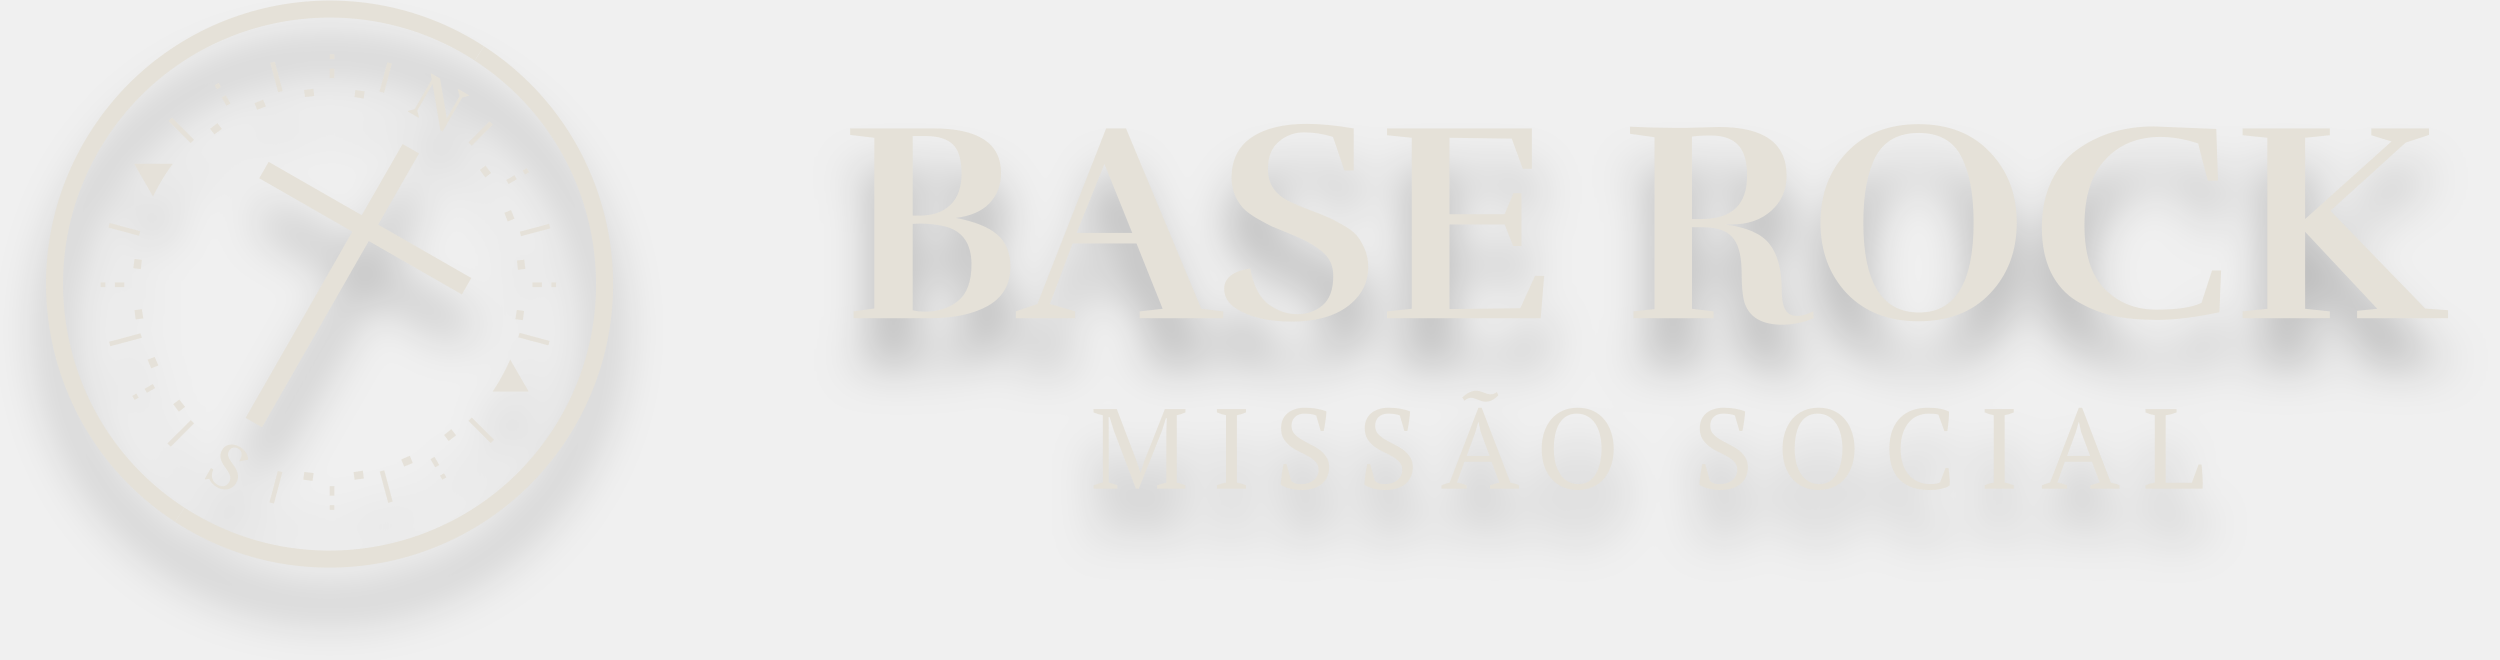
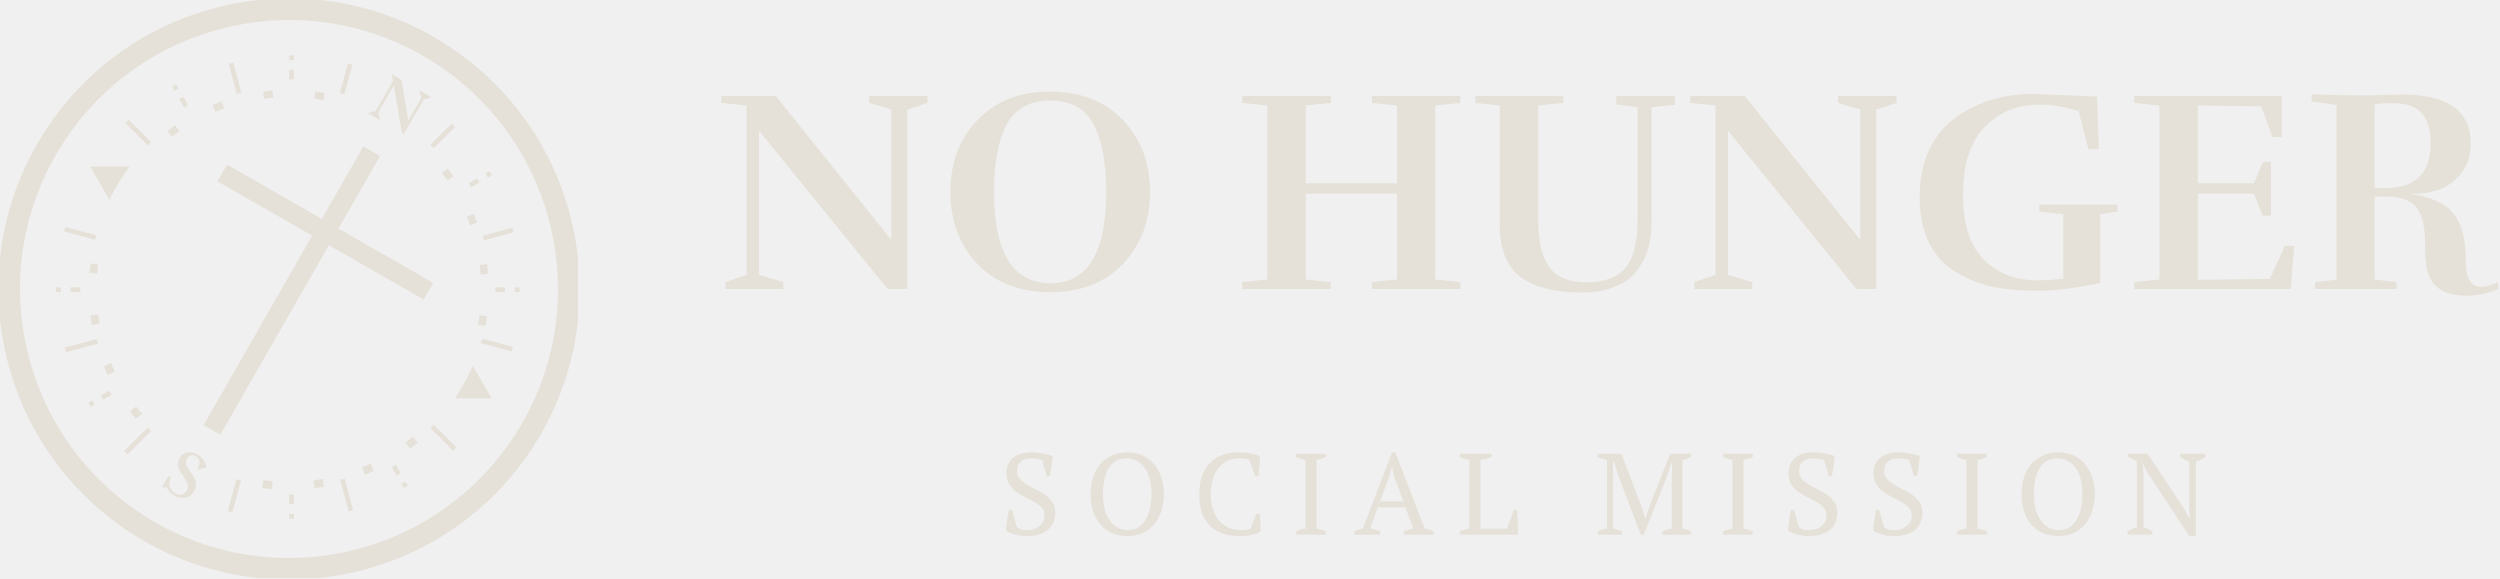
- <svg xmlns="http://www.w3.org/2000/svg" width="220" height="58" viewBox="0 0 220 58" fill="none">
-   <g filter="url(#filter0_d)">
-     <path d="M104.308 43H101.828V42.71C101.961 42.657 102.094 42.613 102.228 42.58C102.361 42.54 102.498 42.503 102.638 42.47V37.97L102.678 36.8H102.598L102.268 37.87L100.218 43H99.957L98.007 37.87L97.647 36.7H97.558L97.567 37.97V42.47C97.694 42.497 97.821 42.53 97.948 42.57C98.074 42.61 98.201 42.657 98.328 42.71V43H96.237V42.71C96.364 42.657 96.494 42.61 96.627 42.57C96.767 42.523 96.907 42.487 97.047 42.46V36.54C96.907 36.513 96.767 36.48 96.627 36.44C96.494 36.393 96.361 36.343 96.228 36.29V36H98.278L100.018 40.57L100.358 41.6H100.368L100.708 40.55L102.508 36H104.318V36.29C104.198 36.343 104.074 36.393 103.948 36.44C103.821 36.48 103.691 36.513 103.558 36.54V42.48C103.698 42.507 103.828 42.54 103.948 42.58C104.074 42.613 104.194 42.657 104.308 42.71V43ZM109.649 43H107.089V42.71C107.349 42.59 107.616 42.51 107.889 42.47V36.54C107.756 36.513 107.623 36.48 107.489 36.44C107.356 36.393 107.223 36.343 107.089 36.29V36H109.649V36.29C109.529 36.343 109.399 36.393 109.259 36.44C109.119 36.48 108.983 36.513 108.849 36.54V42.47C108.989 42.497 109.129 42.53 109.269 42.57C109.409 42.61 109.536 42.657 109.649 42.71V43ZM113.625 42.31C113.705 42.39 113.808 42.46 113.935 42.52C114.062 42.573 114.252 42.6 114.505 42.6C114.718 42.6 114.918 42.573 115.105 42.52C115.292 42.46 115.452 42.377 115.585 42.27C115.725 42.157 115.835 42.023 115.915 41.87C115.995 41.71 116.035 41.53 116.035 41.33C116.035 41.063 115.952 40.84 115.785 40.66C115.625 40.48 115.422 40.32 115.175 40.18C114.935 40.04 114.672 39.903 114.385 39.77C114.098 39.637 113.832 39.48 113.585 39.3C113.345 39.113 113.142 38.893 112.975 38.64C112.815 38.38 112.735 38.057 112.735 37.67C112.735 37.39 112.785 37.14 112.885 36.92C112.985 36.7 113.125 36.513 113.305 36.36C113.492 36.207 113.712 36.09 113.965 36.01C114.218 35.923 114.502 35.88 114.815 35.88C115.222 35.88 115.592 35.913 115.925 35.98C116.265 36.04 116.532 36.117 116.725 36.21C116.725 36.323 116.715 36.457 116.695 36.61C116.682 36.757 116.662 36.91 116.635 37.07C116.615 37.23 116.592 37.387 116.565 37.54C116.538 37.687 116.512 37.817 116.485 37.93H116.225L115.825 36.56C115.705 36.507 115.552 36.467 115.365 36.44C115.185 36.413 114.992 36.4 114.785 36.4C114.445 36.4 114.172 36.497 113.965 36.69C113.758 36.877 113.655 37.14 113.655 37.48C113.655 37.753 113.735 37.983 113.895 38.17C114.062 38.357 114.268 38.523 114.515 38.67C114.762 38.817 115.025 38.96 115.305 39.1C115.592 39.233 115.858 39.39 116.105 39.57C116.352 39.75 116.555 39.963 116.715 40.21C116.882 40.457 116.965 40.763 116.965 41.13C116.965 41.43 116.908 41.703 116.795 41.95C116.688 42.197 116.532 42.407 116.325 42.58C116.118 42.753 115.865 42.887 115.565 42.98C115.265 43.073 114.925 43.12 114.545 43.12C114.125 43.12 113.748 43.07 113.415 42.97C113.082 42.87 112.845 42.763 112.705 42.65C112.712 42.537 112.722 42.4 112.735 42.24C112.755 42.08 112.775 41.917 112.795 41.75C112.822 41.577 112.848 41.41 112.875 41.25C112.902 41.09 112.928 40.953 112.955 40.84H113.215L113.625 42.31ZM120.986 42.31C121.066 42.39 121.17 42.46 121.296 42.52C121.423 42.573 121.613 42.6 121.866 42.6C122.08 42.6 122.28 42.573 122.466 42.52C122.653 42.46 122.813 42.377 122.946 42.27C123.086 42.157 123.196 42.023 123.276 41.87C123.356 41.71 123.396 41.53 123.396 41.33C123.396 41.063 123.313 40.84 123.146 40.66C122.986 40.48 122.783 40.32 122.536 40.18C122.296 40.04 122.033 39.903 121.746 39.77C121.46 39.637 121.193 39.48 120.946 39.3C120.706 39.113 120.503 38.893 120.336 38.64C120.176 38.38 120.096 38.057 120.096 37.67C120.096 37.39 120.146 37.14 120.246 36.92C120.346 36.7 120.486 36.513 120.666 36.36C120.853 36.207 121.073 36.09 121.326 36.01C121.58 35.923 121.863 35.88 122.176 35.88C122.583 35.88 122.953 35.913 123.286 35.98C123.626 36.04 123.893 36.117 124.086 36.21C124.086 36.323 124.076 36.457 124.056 36.61C124.043 36.757 124.023 36.91 123.996 37.07C123.976 37.23 123.953 37.387 123.926 37.54C123.9 37.687 123.873 37.817 123.846 37.93H123.586L123.186 36.56C123.066 36.507 122.913 36.467 122.726 36.44C122.546 36.413 122.353 36.4 122.146 36.4C121.806 36.4 121.533 36.497 121.326 36.69C121.12 36.877 121.016 37.14 121.016 37.48C121.016 37.753 121.096 37.983 121.256 38.17C121.423 38.357 121.63 38.523 121.876 38.67C122.123 38.817 122.386 38.96 122.666 39.1C122.953 39.233 123.22 39.39 123.466 39.57C123.713 39.75 123.916 39.963 124.076 40.21C124.243 40.457 124.326 40.763 124.326 41.13C124.326 41.43 124.27 41.703 124.156 41.95C124.05 42.197 123.893 42.407 123.686 42.58C123.48 42.753 123.226 42.887 122.926 42.98C122.626 43.073 122.286 43.12 121.906 43.12C121.486 43.12 121.11 43.07 120.776 42.97C120.443 42.87 120.206 42.763 120.066 42.65C120.073 42.537 120.083 42.4 120.096 42.24C120.116 42.08 120.136 41.917 120.156 41.75C120.183 41.577 120.21 41.41 120.236 41.25C120.263 41.09 120.29 40.953 120.316 40.84H120.576L120.986 42.31ZM129.068 43H126.848V42.71C127.088 42.603 127.328 42.523 127.568 42.47L130.098 35.88H130.388L132.918 42.47C133.051 42.497 133.181 42.527 133.308 42.56C133.441 42.593 133.564 42.643 133.678 42.71V43H131.118V42.71C131.251 42.657 131.388 42.61 131.528 42.57C131.668 42.53 131.804 42.497 131.938 42.47L131.258 40.64H128.868L128.208 42.47C128.488 42.51 128.774 42.59 129.068 42.71V43ZM129.068 40.12H131.088L130.298 38L130.108 37.14H130.088L129.838 38.02L129.068 40.12ZM131.858 34.79C131.644 35.003 131.448 35.15 131.268 35.23C131.094 35.31 130.924 35.35 130.758 35.35C130.631 35.35 130.511 35.333 130.398 35.3C130.291 35.26 130.184 35.22 130.078 35.18C129.971 35.14 129.868 35.103 129.768 35.07C129.668 35.03 129.564 35.01 129.458 35.01C129.364 35.01 129.268 35.03 129.168 35.07C129.074 35.103 128.974 35.167 128.868 35.26L128.678 34.97C128.931 34.743 129.154 34.59 129.348 34.51C129.548 34.423 129.731 34.38 129.898 34.38C130.018 34.38 130.131 34.397 130.238 34.43C130.351 34.463 130.458 34.5 130.558 34.54C130.658 34.58 130.758 34.617 130.858 34.65C130.958 34.683 131.061 34.7 131.168 34.7C131.254 34.7 131.341 34.687 131.428 34.66C131.521 34.627 131.621 34.573 131.728 34.5L131.858 34.79ZM135.667 39.5C135.667 38.98 135.737 38.5 135.877 38.06C136.023 37.613 136.23 37.23 136.497 36.91C136.77 36.583 137.103 36.33 137.497 36.15C137.89 35.97 138.337 35.88 138.837 35.88C139.337 35.88 139.783 35.97 140.177 36.15C140.57 36.33 140.9 36.583 141.167 36.91C141.44 37.23 141.647 37.613 141.787 38.06C141.933 38.5 142.007 38.98 142.007 39.5C142.007 40.02 141.933 40.503 141.787 40.95C141.647 41.39 141.44 41.773 141.167 42.1C140.9 42.42 140.57 42.67 140.177 42.85C139.783 43.03 139.337 43.12 138.837 43.12C138.337 43.12 137.89 43.03 137.497 42.85C137.103 42.67 136.77 42.42 136.497 42.1C136.23 41.773 136.023 41.39 135.877 40.95C135.737 40.503 135.667 40.02 135.667 39.5ZM136.737 39.5C136.737 39.927 136.78 40.33 136.867 40.71C136.96 41.083 137.097 41.41 137.277 41.69C137.457 41.97 137.683 42.193 137.957 42.36C138.23 42.52 138.553 42.6 138.927 42.6C139.267 42.6 139.563 42.52 139.817 42.36C140.07 42.193 140.277 41.97 140.437 41.69C140.603 41.41 140.727 41.083 140.807 40.71C140.893 40.33 140.937 39.927 140.937 39.5C140.937 39.073 140.893 38.673 140.807 38.3C140.72 37.92 140.587 37.59 140.407 37.31C140.227 37.03 140 36.81 139.727 36.65C139.453 36.483 139.13 36.4 138.757 36.4C138.39 36.4 138.077 36.483 137.817 36.65C137.563 36.81 137.357 37.03 137.197 37.31C137.037 37.59 136.92 37.92 136.847 38.3C136.773 38.673 136.737 39.073 136.737 39.5ZM150.471 42.31C150.551 42.39 150.654 42.46 150.781 42.52C150.907 42.573 151.097 42.6 151.351 42.6C151.564 42.6 151.764 42.573 151.951 42.52C152.137 42.46 152.297 42.377 152.431 42.27C152.571 42.157 152.681 42.023 152.761 41.87C152.841 41.71 152.881 41.53 152.881 41.33C152.881 41.063 152.797 40.84 152.631 40.66C152.471 40.48 152.267 40.32 152.021 40.18C151.781 40.04 151.517 39.903 151.231 39.77C150.944 39.637 150.677 39.48 150.431 39.3C150.191 39.113 149.987 38.893 149.821 38.64C149.661 38.38 149.581 38.057 149.581 37.67C149.581 37.39 149.631 37.14 149.731 36.92C149.831 36.7 149.971 36.513 150.151 36.36C150.337 36.207 150.557 36.09 150.811 36.01C151.064 35.923 151.347 35.88 151.661 35.88C152.067 35.88 152.437 35.913 152.771 35.98C153.111 36.04 153.377 36.117 153.571 36.21C153.571 36.323 153.561 36.457 153.541 36.61C153.527 36.757 153.507 36.91 153.481 37.07C153.461 37.23 153.437 37.387 153.411 37.54C153.384 37.687 153.357 37.817 153.331 37.93H153.071L152.671 36.56C152.551 36.507 152.397 36.467 152.211 36.44C152.031 36.413 151.837 36.4 151.631 36.4C151.291 36.4 151.017 36.497 150.811 36.69C150.604 36.877 150.501 37.14 150.501 37.48C150.501 37.753 150.581 37.983 150.741 38.17C150.907 38.357 151.114 38.523 151.361 38.67C151.607 38.817 151.871 38.96 152.151 39.1C152.437 39.233 152.704 39.39 152.951 39.57C153.197 39.75 153.401 39.963 153.561 40.21C153.727 40.457 153.811 40.763 153.811 41.13C153.811 41.43 153.754 41.703 153.641 41.95C153.534 42.197 153.377 42.407 153.171 42.58C152.964 42.753 152.711 42.887 152.411 42.98C152.111 43.073 151.771 43.12 151.391 43.12C150.971 43.12 150.594 43.07 150.261 42.97C149.927 42.87 149.691 42.763 149.551 42.65C149.557 42.537 149.567 42.4 149.581 42.24C149.601 42.08 149.621 41.917 149.641 41.75C149.667 41.577 149.694 41.41 149.721 41.25C149.747 41.09 149.774 40.953 149.801 40.84H150.061L150.471 42.31ZM156.862 39.5C156.862 38.98 156.932 38.5 157.072 38.06C157.219 37.613 157.425 37.23 157.692 36.91C157.965 36.583 158.299 36.33 158.692 36.15C159.085 35.97 159.532 35.88 160.032 35.88C160.532 35.88 160.979 35.97 161.372 36.15C161.765 36.33 162.095 36.583 162.362 36.91C162.635 37.23 162.842 37.613 162.982 38.06C163.129 38.5 163.202 38.98 163.202 39.5C163.202 40.02 163.129 40.503 162.982 40.95C162.842 41.39 162.635 41.773 162.362 42.1C162.095 42.42 161.765 42.67 161.372 42.85C160.979 43.03 160.532 43.12 160.032 43.12C159.532 43.12 159.085 43.03 158.692 42.85C158.299 42.67 157.965 42.42 157.692 42.1C157.425 41.773 157.219 41.39 157.072 40.95C156.932 40.503 156.862 40.02 156.862 39.5ZM157.932 39.5C157.932 39.927 157.975 40.33 158.062 40.71C158.155 41.083 158.292 41.41 158.472 41.69C158.652 41.97 158.879 42.193 159.152 42.36C159.425 42.52 159.749 42.6 160.122 42.6C160.462 42.6 160.759 42.52 161.012 42.36C161.265 42.193 161.472 41.97 161.632 41.69C161.799 41.41 161.922 41.083 162.002 40.71C162.089 40.33 162.132 39.927 162.132 39.5C162.132 39.073 162.089 38.673 162.002 38.3C161.915 37.92 161.782 37.59 161.602 37.31C161.422 37.03 161.195 36.81 160.922 36.65C160.649 36.483 160.325 36.4 159.952 36.4C159.585 36.4 159.272 36.483 159.012 36.65C158.759 36.81 158.552 37.03 158.392 37.31C158.232 37.59 158.115 37.92 158.042 38.3C157.969 38.673 157.932 39.073 157.932 39.5ZM171.204 41.18H171.464C171.498 41.367 171.528 41.603 171.554 41.89C171.581 42.17 171.588 42.443 171.574 42.71C171.474 42.79 171.354 42.857 171.214 42.91C171.074 42.957 170.924 42.997 170.764 43.03C170.611 43.063 170.451 43.087 170.284 43.1C170.124 43.113 169.971 43.12 169.824 43.12C169.264 43.12 168.764 43.05 168.324 42.91C167.884 42.763 167.511 42.543 167.204 42.25C166.904 41.957 166.671 41.583 166.504 41.13C166.344 40.67 166.264 40.127 166.264 39.5C166.264 38.847 166.354 38.293 166.534 37.84C166.714 37.38 166.958 37.007 167.264 36.72C167.571 36.427 167.928 36.213 168.334 36.08C168.741 35.947 169.168 35.88 169.614 35.88C170.054 35.88 170.424 35.91 170.724 35.97C171.024 36.023 171.288 36.107 171.514 36.22C171.514 36.327 171.511 36.453 171.504 36.6C171.498 36.74 171.488 36.89 171.474 37.05C171.461 37.21 171.444 37.367 171.424 37.52C171.404 37.673 171.384 37.813 171.364 37.94H171.104L170.584 36.5C170.511 36.46 170.388 36.433 170.214 36.42C170.048 36.407 169.881 36.4 169.714 36.4C169.381 36.4 169.064 36.463 168.764 36.59C168.471 36.71 168.211 36.9 167.984 37.16C167.764 37.413 167.588 37.737 167.454 38.13C167.321 38.517 167.254 38.973 167.254 39.5C167.254 39.973 167.314 40.403 167.434 40.79C167.554 41.17 167.728 41.497 167.954 41.77C168.181 42.037 168.458 42.243 168.784 42.39C169.111 42.53 169.481 42.6 169.894 42.6C170.114 42.6 170.298 42.583 170.444 42.55C170.591 42.517 170.688 42.473 170.734 42.42L171.204 41.18ZM177.21 43H174.65V42.71C174.91 42.59 175.177 42.51 175.45 42.47V36.54C175.317 36.513 175.183 36.48 175.05 36.44C174.917 36.393 174.783 36.343 174.65 36.29V36H177.21V36.29C177.09 36.343 176.96 36.393 176.82 36.44C176.68 36.48 176.543 36.513 176.41 36.54V42.47C176.55 42.497 176.69 42.53 176.83 42.57C176.97 42.61 177.097 42.657 177.21 42.71V43ZM181.906 43H179.686V42.71C179.926 42.603 180.166 42.523 180.406 42.47L182.936 35.88H183.226L185.756 42.47C185.889 42.497 186.019 42.527 186.146 42.56C186.279 42.593 186.402 42.643 186.516 42.71V43H183.956V42.71C184.089 42.657 184.226 42.61 184.366 42.57C184.506 42.53 184.642 42.497 184.776 42.47L184.096 40.64H181.706L181.046 42.47C181.326 42.51 181.612 42.59 181.906 42.71V43ZM181.906 40.12H183.926L183.136 38L182.946 37.14H182.926L182.676 38.02L181.906 40.12ZM188.802 36H191.542V36.29C191.382 36.35 191.222 36.403 191.062 36.45C190.902 36.49 190.742 36.52 190.582 36.54V42.48H192.882L193.472 40.87H193.732C193.752 41.01 193.768 41.173 193.782 41.36C193.802 41.54 193.815 41.73 193.822 41.93C193.835 42.123 193.842 42.313 193.842 42.5C193.842 42.687 193.838 42.853 193.832 43H188.802V42.71C188.962 42.637 189.108 42.583 189.242 42.55C189.375 42.517 189.502 42.49 189.622 42.47V36.54C189.468 36.513 189.322 36.48 189.182 36.44C189.042 36.393 188.915 36.343 188.802 36.29V36Z" fill="#E5E1D8" />
-     <path d="M82.116 11.3C86.099 11.3 88.091 12.608 88.091 15.225C88.091 16.292 87.749 17.183 87.066 17.9C86.383 18.6 85.391 19.025 84.091 19.175C85.774 19.492 86.999 19.983 87.766 20.65C88.533 21.317 88.916 22.258 88.916 23.475C88.916 25.008 88.266 26.15 86.966 26.9C85.666 27.633 83.974 28 81.891 28H75.116V27.4L76.941 27.15V12.125L74.816 11.875V11.3H82.116ZM80.966 19.675L80.316 19.7V27.3C80.633 27.383 80.999 27.425 81.416 27.425C82.566 27.425 83.533 27.108 84.316 26.475C85.099 25.825 85.491 24.758 85.491 23.275C85.491 21.392 84.674 20.267 83.041 19.9C82.374 19.75 81.683 19.675 80.966 19.675ZM80.316 11.975V18.975H80.916C82.083 18.975 82.991 18.658 83.641 18.025C84.291 17.392 84.616 16.475 84.616 15.275C84.616 14.058 84.366 13.208 83.866 12.725C83.366 12.225 82.566 11.975 81.466 11.975H80.316ZM107.639 28H100.289V27.4L102.314 27.175L100.014 21.425H94.389L92.389 26.75L94.614 27.4V28H89.389V27.4L91.289 26.75L97.339 11.3H99.089L105.714 27.175L107.639 27.4V28ZM99.639 20.5L97.189 14.425L94.739 20.5H99.639ZM108.778 27.15C108.078 26.7 107.728 26.125 107.728 25.425C107.728 24.458 108.495 23.858 110.028 23.625C110.295 25.175 110.861 26.25 111.728 26.85C112.495 27.383 113.303 27.65 114.153 27.65C115.02 27.65 115.761 27.392 116.378 26.875C117.011 26.342 117.328 25.475 117.328 24.275C117.328 23.375 117.003 22.667 116.353 22.15C115.72 21.617 114.911 21.15 113.928 20.75C112.945 20.35 112.278 20.075 111.928 19.925C111.578 19.758 111.128 19.517 110.578 19.2C110.045 18.883 109.645 18.583 109.378 18.3C108.711 17.533 108.378 16.65 108.378 15.65C108.378 14.083 108.961 12.9 110.128 12.1C111.295 11.3 112.92 10.9 115.003 10.9C116.186 10.9 117.561 11.033 119.128 11.3V15H118.303L117.303 12.05C116.47 11.783 115.62 11.65 114.753 11.65C113.903 11.65 113.161 11.925 112.528 12.475C111.895 13.008 111.578 13.808 111.578 14.875C111.578 16.092 112.128 17 113.228 17.6C113.778 17.883 114.428 18.167 115.178 18.45C115.928 18.733 116.47 18.95 116.803 19.1C117.136 19.233 117.578 19.458 118.128 19.775C118.678 20.075 119.086 20.375 119.353 20.675C119.62 20.975 119.861 21.375 120.078 21.875C120.295 22.358 120.403 22.892 120.403 23.475C120.403 24.892 119.803 26.05 118.603 26.95C117.403 27.85 115.761 28.3 113.678 28.3C111.611 28.3 109.978 27.917 108.778 27.15ZM122.058 28V27.4L124.233 27.175V12.125L122.058 11.9V11.3H134.808V14.85H134.008L133.033 12.2L127.558 12.125V18.85H132.408L133.183 17H133.883V21.65H133.158L132.408 19.75H127.558V27.2L133.783 27.125L135.083 24.275H135.883L135.583 28H122.058ZM148.894 19.275H149.744C152.411 19.275 153.744 18 153.744 15.45C153.744 14.217 153.486 13.325 152.969 12.775C152.452 12.208 151.636 11.925 150.519 11.925C149.802 11.925 149.261 11.958 148.894 12.025V19.275ZM148.469 11.25L151.269 11.175C155.236 11.175 157.219 12.6 157.219 15.45C157.219 16.717 156.769 17.75 155.869 18.55C154.969 19.35 153.811 19.75 152.394 19.75H151.819C153.719 20 155.019 20.575 155.719 21.475C156.436 22.375 156.794 23.742 156.794 25.575C156.794 26.708 157.027 27.4 157.494 27.65C157.661 27.75 157.902 27.8 158.219 27.8C158.552 27.8 159.002 27.667 159.569 27.4L159.594 28C158.694 28.383 157.777 28.575 156.844 28.575C154.977 28.575 153.852 27.875 153.469 26.475C153.336 25.892 153.269 25.167 153.269 24.3C153.269 23.417 153.211 22.742 153.094 22.275C152.994 21.792 152.836 21.4 152.619 21.1C152.136 20.367 151.227 20 149.894 20H148.894V27.175L150.794 27.4V28H143.744V27.4L145.594 27.2V12.075L143.444 11.775V11.15C144.844 11.217 146.102 11.25 147.219 11.25H148.469ZM177.475 19.6C177.475 22.1 176.691 24.175 175.125 25.825C173.575 27.458 171.475 28.275 168.825 28.275C166.191 28.275 164.091 27.458 162.525 25.825C160.975 24.175 160.2 22.1 160.2 19.6C160.2 17.1 160.975 15.033 162.525 13.4C164.091 11.75 166.191 10.925 168.825 10.925C171.475 10.925 173.575 11.75 175.125 13.4C176.691 15.033 177.475 17.1 177.475 19.6ZM168.875 27.5C172.075 27.5 173.675 24.867 173.675 19.6C173.675 17.067 173.308 15.117 172.575 13.75C171.858 12.383 170.616 11.7 168.85 11.7C167.083 11.7 165.825 12.383 165.075 13.75C164.341 15.117 163.975 17.067 163.975 19.6C163.975 24.867 165.608 27.5 168.875 27.5ZM189.533 11.125L195.033 11.35L195.183 15.9H194.283L193.433 12.625C192.283 12.242 191.174 12.05 190.108 12.05C188.124 12.05 186.516 12.708 185.283 14.025C184.049 15.325 183.433 17.258 183.433 19.825C183.433 22.375 184.033 24.25 185.233 25.45C186.433 26.65 187.941 27.25 189.758 27.25C191.591 27.25 192.916 27.05 193.733 26.65L194.658 23.8H195.458L195.308 27.475C193.224 27.925 191.399 28.15 189.833 28.15C188.283 28.15 186.958 28.025 185.858 27.775C184.758 27.508 183.724 27.083 182.758 26.5C181.791 25.917 181.033 25.075 180.483 23.975C179.949 22.875 179.683 21.558 179.683 20.025C179.683 18.492 179.958 17.142 180.508 15.975C181.074 14.792 181.833 13.858 182.783 13.175C184.683 11.808 186.933 11.125 189.533 11.125ZM208.676 11.3H213.751V11.875L211.701 12.55L205.076 18.55L213.426 27.15L215.426 27.3V28H207.426V27.35L209.201 27.175L202.851 20.4V27.175L205.026 27.4V28H197.351V27.4L199.526 27.175V12.125L197.351 11.9V11.3H205.026V11.9L202.851 12.125V19.275L210.451 12.45L208.676 11.9V11.3Z" fill="#E5E1D8" />
-     <g clip-path="url(#clip0)">
-       <path d="M42.183 4.701C53.386 11.976 56.575 26.979 49.299 38.183C42.024 49.386 27.021 52.575 15.817 45.299" stroke="#E5E1D8" stroke-width="1.5" />
-       <path d="M15.817 45.3C4.614 38.024 1.425 23.021 8.701 11.818C15.976 0.614 30.979 -2.575 42.183 4.701" stroke="#E5E1D8" stroke-width="1.5" />
-       <g opacity="0.958">
-         <path d="M33.795 8.165L34.484 5.594L34.086 5.487L33.398 8.057C33.53 8.091 33.663 8.128 33.795 8.165ZM24.873 8.01L24.181 5.427L23.784 5.533L24.475 8.114C24.608 8.077 24.74 8.043 24.873 8.01ZM17.077 12.301L15.13 10.354L14.839 10.645L16.783 12.589C16.88 12.492 16.978 12.396 17.077 12.301ZM12.33 20.345L9.643 19.625L9.536 20.023L12.229 20.745C12.261 20.612 12.294 20.478 12.33 20.345ZM12.366 29.331L9.597 30.073L9.704 30.471L12.479 29.727C12.44 29.595 12.402 29.464 12.366 29.331ZM16.785 36.972L14.732 39.024L15.023 39.315L17.078 37.26C16.979 37.165 16.881 37.069 16.785 36.972ZM24.452 41.444L23.711 44.208L24.109 44.314L24.85 41.549C24.717 41.516 24.584 41.481 24.452 41.444ZM33.419 41.493L34.159 44.254L34.556 44.147L33.816 41.383C33.684 41.421 33.552 41.458 33.419 41.493ZM41.225 37.031L43.184 38.99L43.475 38.699L41.513 36.737C41.418 36.836 41.322 36.934 41.225 37.031ZM45.605 29.687L48.257 30.397L48.364 30L45.718 29.291C45.682 29.423 45.645 29.555 45.605 29.687ZM45.845 20.786L48.424 20.095L48.317 19.698L45.745 20.387C45.78 20.52 45.813 20.653 45.845 20.786ZM41.514 12.824L43.368 10.97L43.077 10.678L41.226 12.53C41.323 12.627 41.42 12.725 41.514 12.824ZM18.881 7.498L19.09 7.86L19.447 7.654L19.238 7.293L18.881 7.498ZM19.508 8.583L19.925 9.307L20.282 9.101L19.864 8.377L19.508 8.583ZM37.881 40.406L38.298 41.129L38.654 40.924L38.238 40.201L37.881 40.406ZM38.716 41.852L38.925 42.215L39.281 42.009L39.072 41.646L38.716 41.852ZM45.991 15.004L46.352 14.795L46.559 15.152L46.197 15.361L45.991 15.004ZM44.544 15.839L45.268 15.421L45.473 15.778L44.751 16.196L44.544 15.839ZM12.722 34.212L13.445 33.795L13.651 34.151L12.927 34.569L12.722 34.212ZM11.637 34.839L11.998 34.63L12.204 34.987L11.842 35.195L11.637 34.839ZM29.012 4.784L29.012 5.202L29.423 5.202L29.423 4.784L29.012 4.784ZM29.012 6.037L29.012 6.872L29.424 6.872L29.423 6.037L29.012 6.037ZM29.012 42.782L29.012 43.618L29.424 43.618L29.423 42.782L29.012 42.782ZM29.012 44.452L29.012 44.87L29.424 44.87L29.424 44.452L29.012 44.452ZM48.521 24.851L48.938 24.852L48.939 25.263L48.521 25.263L48.521 24.851ZM46.851 24.852L47.686 24.852L47.686 25.263L46.851 25.263L46.851 24.852ZM10.105 24.852L10.94 24.852L10.94 25.263L10.105 25.264L10.105 24.852ZM8.852 24.852L9.27 24.852L9.27 25.264L8.852 25.263L8.852 24.852Z" fill="#E5E1D8" />
-       </g>
-       <g opacity="0.958">
-         <path d="M15.209 14.413L11.807 14.413L13.464 17.285C13.651 16.899 13.853 16.517 14.071 16.141C14.42 15.536 14.8 14.959 15.209 14.413Z" fill="#E5E1D8" />
-         <path d="M43.35 34.456L46.523 34.456L44.895 31.637C44.634 32.241 44.335 32.836 43.998 33.419C43.793 33.775 43.576 34.121 43.35 34.456Z" fill="#E5E1D8" />
-       </g>
-       <g opacity="0.958">
-         <path d="M13.942 32.155C13.824 31.907 13.714 31.656 13.609 31.402L12.99 31.657L13.304 32.418L13.942 32.155ZM12.615 28.022C12.565 27.753 12.522 27.481 12.486 27.209L11.83 27.294L11.936 28.11L12.615 28.022ZM15.239 35.571L15.773 35.163C15.94 35.38 16.112 35.594 16.29 35.804L15.74 36.225L15.239 35.571ZM26.779 41.538L26.689 42.211L27.505 42.32L27.598 41.626C27.325 41.604 27.052 41.574 26.779 41.538ZM31.116 41.544L31.204 42.22L32.02 42.114L31.93 41.419C31.66 41.467 31.389 41.509 31.116 41.544ZM35.309 40.434L35.566 41.059L36.327 40.746L36.063 40.103C35.814 40.219 35.562 40.33 35.309 40.434ZM39.075 38.279L39.481 38.81L40.135 38.31L39.718 37.764C39.507 37.941 39.292 38.113 39.075 38.279ZM45.35 28.088L46.012 28.176L46.12 27.36L45.48 27.275C45.444 27.547 45.4 27.818 45.35 28.088ZM45.578 23.747L46.235 23.663L46.129 22.846L45.493 22.929C45.528 23.201 45.557 23.474 45.578 23.747ZM44.676 19.494L45.283 19.245L44.969 18.483L44.383 18.725C44.487 18.979 44.585 19.236 44.676 19.494ZM42.706 15.616L43.219 15.223L42.72 14.57L42.223 14.949C42.39 15.168 42.551 15.39 42.706 15.616ZM32.001 8.67L32.086 8.038L31.27 7.929L31.188 8.541C31.46 8.577 31.731 8.62 32.001 8.67ZM27.654 8.451L27.572 7.814L26.756 7.92L26.835 8.538C27.108 8.502 27.38 8.473 27.654 8.451ZM23.4 9.364L23.153 8.767L22.393 9.08L22.631 9.66C22.885 9.555 23.141 9.456 23.4 9.364ZM19.526 11.345L19.133 10.83L18.479 11.33L18.86 11.829C19.078 11.662 19.301 11.5 19.526 11.345ZM12.483 22.866L11.839 22.78L11.73 23.596L12.397 23.685C12.419 23.412 12.448 23.139 12.483 22.866Z" fill="#E5E1D8" />
-       </g>
-       <rect x="41.473" y="24.466" width="1.667" height="20.555" transform="rotate(119.825 41.473 24.4662)" fill="#E5E1D8" />
-       <rect x="35.426" y="12.674" width="1.667" height="27.778" transform="rotate(29.8251 35.4256 12.6744)" fill="#E5E1D8" />
-       <path d="M40.316 7.829L40.289 7.876L40.446 8.46L39.309 10.429L39.24 9.927L38.726 6.911L37.929 6.451L37.903 6.498L37.995 7.001L36.491 9.606L35.907 9.763L35.88 9.809L36.843 10.365L36.87 10.319L36.714 9.734L38.064 7.394L38.758 11.47L38.943 11.577L40.668 8.589L41.253 8.432L41.279 8.385L40.316 7.829Z" fill="#E5E1D8" />
-       <path d="M19.072 42.867C19.665 43.21 20.409 43.151 20.784 42.503C21.067 42.012 20.985 41.513 20.519 40.886C20.062 40.276 19.981 39.988 20.157 39.682C20.35 39.348 20.673 39.313 20.961 39.478C21.327 39.69 21.368 40.09 21.072 40.549L21.1 40.597L21.835 40.447C21.823 40.007 21.549 39.583 21.104 39.326C20.613 39.043 19.91 38.965 19.539 39.609C19.284 40.049 19.364 40.521 19.81 41.118C20.289 41.766 20.374 42.068 20.165 42.43C19.93 42.837 19.517 42.877 19.137 42.658C18.669 42.388 18.52 41.876 18.772 41.31L18.564 41.19L18.002 42.163L18.044 42.187L18.414 42.135C18.529 42.418 18.748 42.68 19.072 42.867Z" fill="#E5E1D8" />
+ <svg xmlns="http://www.w3.org/2000/svg" width="173" height="40" viewBox="0 0 173 40" fill="none">
+   <path d="M70.355 36.448C70.419 36.512 70.501 36.568 70.603 36.616C70.704 36.659 70.856 36.68 71.059 36.68C71.229 36.68 71.389 36.659 71.539 36.616C71.688 36.568 71.816 36.501 71.923 36.416C72.035 36.325 72.123 36.219 72.187 36.096C72.251 35.968 72.283 35.824 72.283 35.664C72.283 35.451 72.216 35.272 72.083 35.128C71.955 34.984 71.792 34.856 71.595 34.744C71.403 34.632 71.192 34.523 70.963 34.416C70.733 34.309 70.52 34.184 70.323 34.04C70.131 33.891 69.968 33.715 69.835 33.512C69.707 33.304 69.643 33.045 69.643 32.736C69.643 32.512 69.683 32.312 69.763 32.136C69.843 31.96 69.955 31.811 70.099 31.688C70.248 31.565 70.424 31.472 70.627 31.408C70.829 31.339 71.056 31.304 71.307 31.304C71.632 31.304 71.928 31.331 72.195 31.384C72.467 31.432 72.68 31.493 72.835 31.568C72.835 31.659 72.827 31.765 72.811 31.888C72.8 32.005 72.784 32.128 72.763 32.256C72.747 32.384 72.728 32.509 72.707 32.632C72.685 32.749 72.664 32.853 72.643 32.944H72.435L72.115 31.848C72.019 31.805 71.896 31.773 71.747 31.752C71.603 31.731 71.448 31.72 71.283 31.72C71.011 31.72 70.792 31.797 70.627 31.952C70.461 32.101 70.379 32.312 70.379 32.584C70.379 32.803 70.443 32.987 70.571 33.136C70.704 33.285 70.869 33.419 71.067 33.536C71.264 33.653 71.475 33.768 71.699 33.88C71.928 33.987 72.141 34.112 72.339 34.256C72.536 34.4 72.699 34.571 72.827 34.768C72.96 34.965 73.027 35.211 73.027 35.504C73.027 35.744 72.981 35.963 72.891 36.16C72.805 36.357 72.68 36.525 72.515 36.664C72.349 36.803 72.147 36.909 71.907 36.984C71.667 37.059 71.395 37.096 71.091 37.096C70.755 37.096 70.453 37.056 70.187 36.976C69.92 36.896 69.731 36.811 69.619 36.72C69.624 36.629 69.632 36.52 69.643 36.392C69.659 36.264 69.675 36.133 69.691 36C69.712 35.861 69.733 35.728 69.755 35.6C69.776 35.472 69.797 35.363 69.819 35.272H70.027L70.355 36.448ZM75.468 34.2C75.468 33.784 75.524 33.4 75.636 33.048C75.753 32.691 75.918 32.384 76.132 32.128C76.35 31.867 76.617 31.664 76.932 31.52C77.246 31.376 77.604 31.304 78.004 31.304C78.404 31.304 78.761 31.376 79.076 31.52C79.39 31.664 79.654 31.867 79.868 32.128C80.086 32.384 80.252 32.691 80.364 33.048C80.481 33.4 80.54 33.784 80.54 34.2C80.54 34.616 80.481 35.003 80.364 35.36C80.252 35.712 80.086 36.019 79.868 36.28C79.654 36.536 79.39 36.736 79.076 36.88C78.761 37.024 78.404 37.096 78.004 37.096C77.604 37.096 77.246 37.024 76.932 36.88C76.617 36.736 76.35 36.536 76.132 36.28C75.918 36.019 75.753 35.712 75.636 35.36C75.524 35.003 75.468 34.616 75.468 34.2ZM76.324 34.2C76.324 34.541 76.358 34.864 76.428 35.168C76.502 35.467 76.612 35.728 76.756 35.952C76.9 36.176 77.081 36.355 77.3 36.488C77.518 36.616 77.777 36.68 78.076 36.68C78.348 36.68 78.585 36.616 78.788 36.488C78.99 36.355 79.156 36.176 79.284 35.952C79.417 35.728 79.516 35.467 79.58 35.168C79.649 34.864 79.684 34.541 79.684 34.2C79.684 33.859 79.649 33.539 79.58 33.24C79.51 32.936 79.404 32.672 79.26 32.448C79.116 32.224 78.934 32.048 78.716 31.92C78.497 31.787 78.238 31.72 77.94 31.72C77.646 31.72 77.396 31.787 77.188 31.92C76.985 32.048 76.82 32.224 76.692 32.448C76.564 32.672 76.47 32.936 76.412 33.24C76.353 33.539 76.324 33.859 76.324 34.2ZM86.942 35.544H87.15C87.176 35.693 87.2 35.883 87.222 36.112C87.243 36.336 87.248 36.555 87.238 36.768C87.158 36.832 87.062 36.885 86.95 36.928C86.838 36.965 86.718 36.997 86.59 37.024C86.467 37.051 86.339 37.069 86.206 37.08C86.078 37.091 85.955 37.096 85.838 37.096C85.39 37.096 84.99 37.04 84.638 36.928C84.286 36.811 83.987 36.635 83.742 36.4C83.502 36.165 83.315 35.867 83.182 35.504C83.054 35.136 82.99 34.701 82.99 34.2C82.99 33.677 83.062 33.235 83.206 32.872C83.35 32.504 83.544 32.205 83.79 31.976C84.035 31.741 84.32 31.571 84.646 31.464C84.971 31.357 85.312 31.304 85.67 31.304C86.022 31.304 86.318 31.328 86.558 31.376C86.798 31.419 87.008 31.485 87.19 31.576C87.19 31.661 87.187 31.763 87.182 31.88C87.176 31.992 87.168 32.112 87.158 32.24C87.147 32.368 87.134 32.493 87.118 32.616C87.102 32.739 87.086 32.851 87.07 32.952H86.862L86.446 31.8C86.387 31.768 86.288 31.747 86.15 31.736C86.016 31.725 85.883 31.72 85.75 31.72C85.483 31.72 85.23 31.771 84.99 31.872C84.755 31.968 84.547 32.12 84.366 32.328C84.19 32.531 84.048 32.789 83.942 33.104C83.835 33.413 83.782 33.779 83.782 34.2C83.782 34.579 83.83 34.923 83.926 35.232C84.022 35.536 84.16 35.797 84.342 36.016C84.523 36.229 84.744 36.395 85.006 36.512C85.267 36.624 85.563 36.68 85.894 36.68C86.07 36.68 86.216 36.667 86.334 36.64C86.451 36.613 86.528 36.579 86.566 36.536L86.942 35.544ZM91.746 37H89.698V36.768C89.906 36.672 90.119 36.608 90.338 36.576V31.832C90.231 31.811 90.125 31.784 90.018 31.752C89.911 31.715 89.805 31.675 89.698 31.632V31.4H91.746V31.632C91.65 31.675 91.546 31.715 91.434 31.752C91.322 31.784 91.213 31.811 91.106 31.832V36.576C91.218 36.597 91.33 36.624 91.442 36.656C91.554 36.688 91.655 36.725 91.746 36.768V37ZM95.503 37H93.727V36.768C93.919 36.683 94.111 36.619 94.303 36.576L96.327 31.304H96.559L98.583 36.576C98.689 36.597 98.793 36.621 98.895 36.648C99.001 36.675 99.1 36.715 99.191 36.768V37H97.143V36.768C97.249 36.725 97.359 36.688 97.471 36.656C97.583 36.624 97.692 36.597 97.799 36.576L97.255 35.112H95.343L94.815 36.576C95.039 36.608 95.268 36.672 95.503 36.768V37ZM95.503 34.696H97.119L96.487 33L96.335 32.312H96.319L96.119 33.016L95.503 34.696ZM101.019 31.4H103.211V31.632C103.083 31.68 102.955 31.723 102.827 31.76C102.699 31.792 102.571 31.816 102.443 31.832V36.584H104.283L104.755 35.296H104.963C104.979 35.408 104.993 35.539 105.003 35.688C105.019 35.832 105.03 35.984 105.035 36.144C105.046 36.299 105.051 36.451 105.051 36.6C105.051 36.749 105.049 36.883 105.043 37H101.019V36.768C101.147 36.709 101.265 36.667 101.371 36.64C101.478 36.613 101.579 36.592 101.675 36.576V31.832C101.553 31.811 101.435 31.784 101.323 31.752C101.211 31.715 101.11 31.675 101.019 31.632V31.4ZM117.019 37H115.035V36.768C115.142 36.725 115.249 36.691 115.355 36.664C115.462 36.632 115.571 36.603 115.683 36.576V32.976L115.715 32.04H115.651L115.387 32.896L113.747 37H113.539L111.979 32.896L111.691 31.96H111.619L111.627 32.976V36.576C111.729 36.597 111.83 36.624 111.931 36.656C112.033 36.688 112.134 36.725 112.235 36.768V37H110.563V36.768C110.665 36.725 110.769 36.688 110.875 36.656C110.987 36.619 111.099 36.589 111.211 36.568V31.832C111.099 31.811 110.987 31.784 110.875 31.752C110.769 31.715 110.662 31.675 110.555 31.632V31.4H112.195L113.587 35.056L113.859 35.88H113.867L114.139 35.04L115.579 31.4H117.027V31.632C116.931 31.675 116.833 31.715 116.731 31.752C116.63 31.784 116.526 31.811 116.419 31.832V36.584C116.531 36.605 116.635 36.632 116.731 36.664C116.833 36.691 116.929 36.725 117.019 36.768V37ZM121.293 37H119.245V36.768C119.453 36.672 119.666 36.608 119.885 36.576V31.832C119.778 31.811 119.672 31.784 119.565 31.752C119.458 31.715 119.352 31.675 119.245 31.632V31.4H121.293V31.632C121.197 31.675 121.093 31.715 120.981 31.752C120.869 31.784 120.76 31.811 120.653 31.832V36.576C120.765 36.597 120.877 36.624 120.989 36.656C121.101 36.688 121.202 36.725 121.293 36.768V37ZM124.473 36.448C124.537 36.512 124.62 36.568 124.721 36.616C124.823 36.659 124.975 36.68 125.177 36.68C125.348 36.68 125.508 36.659 125.657 36.616C125.807 36.568 125.935 36.501 126.041 36.416C126.153 36.325 126.241 36.219 126.305 36.096C126.369 35.968 126.401 35.824 126.401 35.664C126.401 35.451 126.335 35.272 126.201 35.128C126.073 34.984 125.911 34.856 125.713 34.744C125.521 34.632 125.311 34.523 125.081 34.416C124.852 34.309 124.639 34.184 124.441 34.04C124.249 33.891 124.087 33.715 123.953 33.512C123.825 33.304 123.761 33.045 123.761 32.736C123.761 32.512 123.801 32.312 123.881 32.136C123.961 31.96 124.073 31.811 124.217 31.688C124.367 31.565 124.543 31.472 124.745 31.408C124.948 31.339 125.175 31.304 125.425 31.304C125.751 31.304 126.047 31.331 126.313 31.384C126.585 31.432 126.799 31.493 126.953 31.568C126.953 31.659 126.945 31.765 126.929 31.888C126.919 32.005 126.903 32.128 126.881 32.256C126.865 32.384 126.847 32.509 126.825 32.632C126.804 32.749 126.783 32.853 126.761 32.944H126.553L126.233 31.848C126.137 31.805 126.015 31.773 125.865 31.752C125.721 31.731 125.567 31.72 125.401 31.72C125.129 31.72 124.911 31.797 124.745 31.952C124.58 32.101 124.497 32.312 124.497 32.584C124.497 32.803 124.561 32.987 124.689 33.136C124.823 33.285 124.988 33.419 125.185 33.536C125.383 33.653 125.593 33.768 125.817 33.88C126.047 33.987 126.26 34.112 126.457 34.256C126.655 34.4 126.817 34.571 126.945 34.768C127.079 34.965 127.145 35.211 127.145 35.504C127.145 35.744 127.1 35.963 127.009 36.16C126.924 36.357 126.799 36.525 126.633 36.664C126.468 36.803 126.265 36.909 126.025 36.984C125.785 37.059 125.513 37.096 125.209 37.096C124.873 37.096 124.572 37.056 124.305 36.976C124.039 36.896 123.849 36.811 123.737 36.72C123.743 36.629 123.751 36.52 123.761 36.392C123.777 36.264 123.793 36.133 123.809 36C123.831 35.861 123.852 35.728 123.873 35.6C123.895 35.472 123.916 35.363 123.937 35.272H124.145L124.473 36.448ZM130.362 36.448C130.426 36.512 130.509 36.568 130.61 36.616C130.712 36.659 130.864 36.68 131.066 36.68C131.237 36.68 131.397 36.659 131.546 36.616C131.696 36.568 131.824 36.501 131.93 36.416C132.042 36.325 132.13 36.219 132.194 36.096C132.258 35.968 132.29 35.824 132.29 35.664C132.29 35.451 132.224 35.272 132.09 35.128C131.962 34.984 131.8 34.856 131.602 34.744C131.41 34.632 131.2 34.523 130.97 34.416C130.741 34.309 130.528 34.184 130.33 34.04C130.138 33.891 129.976 33.715 129.842 33.512C129.714 33.304 129.65 33.045 129.65 32.736C129.65 32.512 129.69 32.312 129.77 32.136C129.85 31.96 129.962 31.811 130.106 31.688C130.256 31.565 130.432 31.472 130.634 31.408C130.837 31.339 131.064 31.304 131.314 31.304C131.64 31.304 131.936 31.331 132.202 31.384C132.474 31.432 132.688 31.493 132.842 31.568C132.842 31.659 132.834 31.765 132.818 31.888C132.808 32.005 132.792 32.128 132.77 32.256C132.754 32.384 132.736 32.509 132.714 32.632C132.693 32.749 132.672 32.853 132.65 32.944H132.442L132.122 31.848C132.026 31.805 131.904 31.773 131.754 31.752C131.61 31.731 131.456 31.72 131.29 31.72C131.018 31.72 130.8 31.797 130.634 31.952C130.469 32.101 130.386 32.312 130.386 32.584C130.386 32.803 130.45 32.987 130.578 33.136C130.712 33.285 130.877 33.419 131.074 33.536C131.272 33.653 131.482 33.768 131.706 33.88C131.936 33.987 132.149 34.112 132.346 34.256C132.544 34.4 132.706 34.571 132.834 34.768C132.968 34.965 133.034 35.211 133.034 35.504C133.034 35.744 132.989 35.963 132.898 36.16C132.813 36.357 132.688 36.525 132.522 36.664C132.357 36.803 132.154 36.909 131.914 36.984C131.674 37.059 131.402 37.096 131.098 37.096C130.762 37.096 130.461 37.056 130.194 36.976C129.928 36.896 129.738 36.811 129.626 36.72C129.632 36.629 129.64 36.52 129.65 36.392C129.666 36.264 129.682 36.133 129.698 36C129.72 35.861 129.741 35.728 129.762 35.6C129.784 35.472 129.805 35.363 129.826 35.272H130.034L130.362 36.448ZM137.484 37H135.436V36.768C135.644 36.672 135.857 36.608 136.076 36.576V31.832C135.969 31.811 135.862 31.784 135.756 31.752C135.649 31.715 135.542 31.675 135.436 31.632V31.4H137.484V31.632C137.388 31.675 137.284 31.715 137.172 31.752C137.06 31.784 136.95 31.811 136.844 31.832V36.576C136.956 36.597 137.068 36.624 137.18 36.656C137.292 36.688 137.393 36.725 137.484 36.768V37ZM139.888 34.2C139.888 33.784 139.944 33.4 140.056 33.048C140.173 32.691 140.339 32.384 140.552 32.128C140.771 31.867 141.037 31.664 141.352 31.52C141.667 31.376 142.024 31.304 142.424 31.304C142.824 31.304 143.181 31.376 143.496 31.52C143.811 31.664 144.075 31.867 144.288 32.128C144.507 32.384 144.672 32.691 144.784 33.048C144.901 33.4 144.96 33.784 144.96 34.2C144.96 34.616 144.901 35.003 144.784 35.36C144.672 35.712 144.507 36.019 144.288 36.28C144.075 36.536 143.811 36.736 143.496 36.88C143.181 37.024 142.824 37.096 142.424 37.096C142.024 37.096 141.667 37.024 141.352 36.88C141.037 36.736 140.771 36.536 140.552 36.28C140.339 36.019 140.173 35.712 140.056 35.36C139.944 35.003 139.888 34.616 139.888 34.2ZM140.744 34.2C140.744 34.541 140.779 34.864 140.848 35.168C140.923 35.467 141.032 35.728 141.176 35.952C141.32 36.176 141.501 36.355 141.72 36.488C141.939 36.616 142.197 36.68 142.496 36.68C142.768 36.68 143.005 36.616 143.208 36.488C143.411 36.355 143.576 36.176 143.704 35.952C143.837 35.728 143.936 35.467 144 35.168C144.069 34.864 144.104 34.541 144.104 34.2C144.104 33.859 144.069 33.539 144 33.24C143.931 32.936 143.824 32.672 143.68 32.448C143.536 32.224 143.355 32.048 143.136 31.92C142.917 31.787 142.659 31.72 142.36 31.72C142.067 31.72 141.816 31.787 141.608 31.92C141.405 32.048 141.24 32.224 141.112 32.448C140.984 32.672 140.891 32.936 140.832 33.24C140.773 33.539 140.744 33.859 140.744 34.2ZM150.882 31.4H152.61V31.632C152.386 31.781 152.167 31.888 151.954 31.952V37.096H151.498L148.594 32.688L148.282 32.064H148.258L148.33 32.688V36.488C148.549 36.547 148.754 36.64 148.946 36.768V37H147.218V36.768C147.314 36.709 147.415 36.659 147.522 36.616C147.634 36.568 147.751 36.525 147.874 36.488V31.904C147.767 31.861 147.661 31.816 147.554 31.768C147.453 31.72 147.357 31.672 147.266 31.624V31.4H148.618L151.138 35.2L151.506 35.888H151.538L151.498 35.2V31.952C151.386 31.904 151.277 31.853 151.17 31.8C151.069 31.747 150.973 31.691 150.882 31.632V31.4Z" fill="#E5E1D8" />
+   <path d="M60.141 6.64H64.181V7.12L62.781 7.6V20H61.421L52.521 9.04V19.02L54.201 19.52V20H50.201V19.52L51.661 19.02V7.3L49.921 7.12V6.64H53.681L61.681 16.6V7.58L60.141 7.12V6.64ZM79.587 13.28C79.587 15.28 78.96 16.94 77.707 18.26C76.467 19.567 74.787 20.22 72.667 20.22C70.56 20.22 68.88 19.567 67.627 18.26C66.387 16.94 65.767 15.28 65.767 13.28C65.767 11.28 66.387 9.627 67.627 8.32C68.88 7 70.56 6.34 72.667 6.34C74.787 6.34 76.467 7 77.707 8.32C78.96 9.627 79.587 11.28 79.587 13.28ZM72.707 19.6C75.267 19.6 76.547 17.493 76.547 13.28C76.547 11.253 76.253 9.693 75.667 8.6C75.093 7.507 74.1 6.96 72.687 6.96C71.273 6.96 70.267 7.507 69.667 8.6C69.08 9.693 68.787 11.253 68.787 13.28C68.787 17.493 70.093 19.6 72.707 19.6ZM101.057 20H94.937V19.52L96.677 19.34V13.4H90.357V19.34L92.097 19.52V20H85.957V19.52L87.697 19.34V7.3L85.957 7.12V6.64H92.097V7.12L90.357 7.3V12.68H96.677V7.3L94.937 7.12V6.64H101.057V7.12L99.317 7.3V19.34L101.057 19.52V20ZM114.283 15.32C114.283 16.32 114.143 17.127 113.863 17.74C113.583 18.34 113.269 18.8 112.923 19.12C112.589 19.44 112.129 19.707 111.543 19.92C110.956 20.133 110.269 20.24 109.483 20.24C107.563 20.24 106.129 19.873 105.183 19.14C104.249 18.393 103.783 17.213 103.783 15.6V7.3L102.103 7.12V6.64H108.183V7.12L106.443 7.3V15.2C106.443 16.693 106.703 17.793 107.223 18.5C107.743 19.193 108.603 19.54 109.803 19.54C111.003 19.54 111.889 19.213 112.463 18.56C113.036 17.893 113.323 16.753 113.323 15.14V7.42L111.843 7.22V6.64H115.903V7.26L114.283 7.42V15.32ZM127.192 6.64H131.232V7.12L129.832 7.6V20H128.472L119.572 9.04V19.02L121.252 19.52V20H117.252V19.52L118.712 19.02V7.3L116.972 7.12V6.64H120.732L128.732 16.6V7.58L127.192 7.12V6.64ZM140.718 6.5L145.118 6.68L145.238 10.32H144.518L143.838 7.7C142.918 7.393 142.031 7.24 141.178 7.24C139.591 7.24 138.304 7.767 137.318 8.82C136.331 9.86 135.838 11.407 135.838 13.46C135.838 15.5 136.318 17 137.278 17.96C138.238 18.92 139.478 19.4 140.998 19.4C141.544 19.4 142.138 19.36 142.778 19.28V14.82L141.118 14.64V14.16H146.538V14.64L145.338 14.82V19.58C143.671 19.94 142.211 20.12 140.958 20.12C139.718 20.12 138.658 20.02 137.778 19.82C136.898 19.607 136.071 19.267 135.298 18.8C134.524 18.333 133.918 17.66 133.478 16.78C133.051 15.9 132.838 14.847 132.838 13.62C132.838 12.393 133.058 11.313 133.498 10.38C133.951 9.433 134.558 8.687 135.318 8.14C136.838 7.047 138.638 6.5 140.718 6.5ZM147.695 20V19.52L149.435 19.34V7.3L147.695 7.12V6.64H157.895V9.48H157.255L156.475 7.36L152.095 7.3V12.68H155.975L156.595 11.2H157.155V14.92H156.575L155.975 13.4H152.095V19.36L157.075 19.3L158.115 17.02H158.755L158.515 20H147.695ZM164.32 13.02H165C167.133 13.02 168.2 12 168.2 9.96C168.2 8.973 167.993 8.26 167.58 7.82C167.167 7.367 166.513 7.14 165.62 7.14C165.047 7.14 164.613 7.167 164.32 7.22V13.02ZM163.98 6.6L166.22 6.54C169.393 6.54 170.98 7.68 170.98 9.96C170.98 10.973 170.62 11.8 169.9 12.44C169.18 13.08 168.253 13.4 167.12 13.4H166.66C168.18 13.6 169.22 14.06 169.78 14.78C170.353 15.5 170.64 16.593 170.64 18.06C170.64 18.967 170.827 19.52 171.2 19.72C171.333 19.8 171.527 19.84 171.78 19.84C172.047 19.84 172.407 19.733 172.86 19.52L172.88 20C172.16 20.307 171.427 20.46 170.68 20.46C169.187 20.46 168.287 19.9 167.98 18.78C167.873 18.313 167.82 17.733 167.82 17.04C167.82 16.333 167.773 15.793 167.68 15.42C167.6 15.033 167.473 14.72 167.3 14.48C166.913 13.893 166.187 13.6 165.12 13.6H164.32V19.34L165.84 19.52V20H160.2V19.52L161.68 19.36V7.26L159.96 7.02V6.52C161.08 6.573 162.087 6.6 162.98 6.6H163.98Z" fill="#E5E1D8" />
+   <g clip-path="url(#clip0)">
+     <path d="M30.546 3.76C39.509 9.581 42.06 21.583 36.239 30.546C30.419 39.508 18.416 42.06 9.454 36.239" stroke="#E5E1D8" stroke-width="1.5" />
+     <path d="M9.454 36.239C0.492 30.419 -2.06 18.416 3.761 9.454C9.581 0.491 21.584 -2.06 30.546 3.76" stroke="#E5E1D8" stroke-width="1.5" />
+     <g opacity="0.958">
+       <path d="M23.835 6.532L24.387 4.475L24.069 4.39L23.518 6.445C23.624 6.473 23.73 6.502 23.835 6.532ZM16.698 6.408L16.145 4.341L15.827 4.426L16.38 6.491C16.486 6.462 16.592 6.434 16.698 6.408ZM10.461 9.84L8.903 8.283L8.671 8.515L10.226 10.071C10.304 9.993 10.382 9.916 10.461 9.84ZM6.663 16.276L4.514 15.7L4.429 16.018L6.582 16.596C6.608 16.489 6.635 16.382 6.663 16.276ZM6.692 23.465L4.477 24.058L4.563 24.376L6.783 23.782C6.752 23.676 6.721 23.571 6.692 23.465ZM10.227 29.577L8.586 31.219L8.818 31.452L10.462 29.808C10.383 29.732 10.305 29.655 10.227 29.577ZM16.361 33.155L15.769 35.366L16.087 35.451L16.679 33.239C16.573 33.212 16.467 33.184 16.361 33.155ZM23.535 33.194L24.127 35.403L24.445 35.317L23.852 33.106C23.747 33.137 23.641 33.166 23.535 33.194ZM29.779 29.624L31.347 31.192L31.58 30.959L30.01 29.389C29.934 29.468 29.857 29.547 29.779 29.624ZM33.284 23.749L35.405 24.318L35.491 24L33.374 23.433C33.346 23.538 33.315 23.644 33.284 23.749ZM33.476 16.629L35.539 16.076L35.453 15.758L33.396 16.309C33.423 16.415 33.45 16.522 33.476 16.629ZM30.011 10.259L31.494 8.775L31.262 8.543L29.78 10.024C29.858 10.101 29.936 10.179 30.011 10.259ZM11.905 5.998L12.072 6.288L12.357 6.123L12.19 5.834L11.905 5.998ZM12.406 6.866L12.74 7.445L13.025 7.28L12.691 6.702L12.406 6.866ZM27.105 32.325L27.438 32.903L27.723 32.739L27.39 32.16L27.105 32.325ZM27.773 33.481L27.939 33.771L28.224 33.607L28.058 33.317L27.773 33.481ZM33.592 12.003L33.882 11.836L34.046 12.121L33.757 12.288L33.592 12.003ZM32.435 12.671L33.014 12.337L33.178 12.622L32.6 12.957L32.435 12.671ZM6.977 27.37L7.556 27.036L7.72 27.321L7.141 27.655L6.977 27.37ZM6.109 27.871L6.398 27.704L6.563 27.989L6.274 28.156L6.109 27.871ZM20.009 3.827L20.009 4.161L20.338 4.161L20.338 3.827L20.009 3.827ZM20.009 4.829L20.009 5.497L20.338 5.497L20.338 4.829L20.009 4.829ZM20.009 34.226L20.009 34.894L20.339 34.894L20.338 34.226L20.009 34.226ZM20.009 35.562L20.009 35.896L20.339 35.896L20.339 35.562L20.009 35.562ZM35.616 19.881L35.95 19.881L35.951 20.21L35.616 20.21L35.616 19.881ZM34.28 19.881L34.948 19.881L34.948 20.21L34.28 20.21L34.28 19.881ZM4.883 19.881L5.551 19.881L5.552 20.21L4.883 20.21L4.883 19.881ZM3.881 19.881L4.216 19.881L4.215 20.211L3.881 20.21L3.881 19.881Z" fill="#E5E1D8" />
    </g>
+     <g opacity="0.958">
+       <path d="M8.967 11.53L6.245 11.53L7.572 13.828C7.721 13.519 7.883 13.214 8.057 12.912C8.336 12.428 8.64 11.967 8.967 11.53Z" fill="#E5E1D8" />
+       <path d="M31.48 27.565L34.018 27.564L32.716 25.31C32.507 25.793 32.268 26.269 31.999 26.735C31.834 27.02 31.661 27.297 31.48 27.565Z" fill="#E5E1D8" />
+     </g>
+     <g opacity="0.958">
+       <path d="M7.953 25.724C7.859 25.525 7.77 25.324 7.686 25.122L7.192 25.326L7.442 25.935L7.953 25.724ZM6.891 22.418C6.852 22.202 6.817 21.985 6.789 21.767L6.263 21.835L6.348 22.488L6.891 22.418ZM8.991 28.457L9.418 28.13C9.551 28.304 9.689 28.475 9.831 28.643L9.391 28.98L8.991 28.457ZM18.223 33.23L18.151 33.769L18.804 33.856L18.878 33.301C18.66 33.283 18.441 33.259 18.223 33.23ZM21.693 33.236L21.763 33.776L22.416 33.691L22.344 33.135C22.128 33.174 21.911 33.207 21.693 33.236ZM25.047 32.347L25.253 32.848L25.861 32.596L25.65 32.082C25.45 32.175 25.25 32.264 25.047 32.347ZM28.059 30.623L28.384 31.048L28.907 30.648L28.573 30.211C28.405 30.353 28.234 30.491 28.059 30.623ZM33.08 22.47L33.609 22.541L33.696 21.888L33.184 21.82C33.155 22.037 33.12 22.254 33.08 22.47ZM33.262 18.998L33.788 18.93L33.703 18.276L33.194 18.343C33.222 18.561 33.245 18.779 33.262 18.998ZM32.54 15.595L33.026 15.396L32.775 14.786L32.306 14.98C32.389 15.183 32.468 15.388 32.54 15.595ZM30.965 12.493L31.375 12.178L30.975 11.656L30.578 11.959C30.712 12.134 30.84 12.312 30.965 12.493ZM22.401 6.936L22.468 6.43L21.815 6.343L21.75 6.833C21.967 6.862 22.184 6.896 22.401 6.936ZM18.923 6.761L18.857 6.251L18.204 6.336L18.268 6.83C18.485 6.802 18.704 6.779 18.923 6.761ZM15.519 7.491L15.322 7.014L14.714 7.264L14.904 7.728C15.107 7.644 15.313 7.565 15.519 7.491ZM12.42 9.076L12.105 8.664L11.582 9.064L11.887 9.463C12.062 9.33 12.24 9.2 12.42 9.076ZM6.786 18.293L6.271 18.224L6.183 18.876L6.717 18.948C6.735 18.729 6.758 18.511 6.786 18.293Z" fill="#E5E1D8" />
+     </g>
+     <rect x="29.978" y="19.573" width="1.333" height="16.444" transform="rotate(119.825 29.978 19.5728)" fill="#E5E1D8" />
+     <rect x="25.14" y="10.139" width="1.333" height="22.222" transform="rotate(29.8251 25.1401 10.1394)" fill="#E5E1D8" />
+     <path d="M29.053 6.263L29.032 6.3L29.157 6.768L28.247 8.343L28.192 7.941L27.781 5.529L27.144 5.161L27.122 5.198L27.196 5.601L25.993 7.684L25.526 7.81L25.504 7.847L26.275 8.292L26.296 8.255L26.171 7.787L27.252 5.915L27.806 9.176L27.955 9.262L29.335 6.871L29.802 6.745L29.824 6.708L29.053 6.263Z" fill="#E5E1D8" />
+     <path d="M12.057 34.294C12.532 34.568 13.127 34.521 13.427 34.002C13.654 33.609 13.588 33.21 13.215 32.708C12.849 32.22 12.784 31.99 12.926 31.745C13.08 31.479 13.339 31.45 13.568 31.583C13.861 31.752 13.894 32.072 13.657 32.439L13.68 32.477L14.268 32.358C14.258 32.005 14.039 31.666 13.683 31.461C13.29 31.234 12.728 31.172 12.431 31.687C12.227 32.039 12.291 32.417 12.648 32.895C13.031 33.412 13.099 33.654 12.932 33.944C12.744 34.27 12.414 34.301 12.11 34.126C11.735 33.91 11.616 33.5 11.818 33.048L11.651 32.952L11.201 33.73L11.235 33.749L11.531 33.708C11.623 33.934 11.798 34.144 12.057 34.294Z" fill="#E5E1D8" />
  </g>
  <defs>
-     <filter id="filter0_d" x="0" y="0" width="219.426" height="58" filterUnits="userSpaceOnUse" color-interpolation-filters="sRGB">
-       <feFlood flood-opacity="0" result="BackgroundImageFix" />
-       <feColorMatrix in="SourceAlpha" type="matrix" values="0 0 0 0 0 0 0 0 0 0 0 0 0 0 0 0 0 0 127 0" />
-       <feOffset dy="4" />
-       <feGaussianBlur stdDeviation="2" />
-       <feColorMatrix type="matrix" values="0 0 0 0 0 0 0 0 0 0 0 0 0 0 0 0 0 0 0.25 0" />
-       <feBlend mode="normal" in2="BackgroundImageFix" result="effect1_dropShadow" />
-       <feBlend mode="normal" in="SourceGraphic" in2="effect1_dropShadow" result="shape" />
-     </filter>
    <clipPath id="clip0">
-       <rect width="50" height="50" fill="white" transform="translate(4)" />
+       <rect width="40" height="40" fill="white" />
    </clipPath>
  </defs>
</svg>
